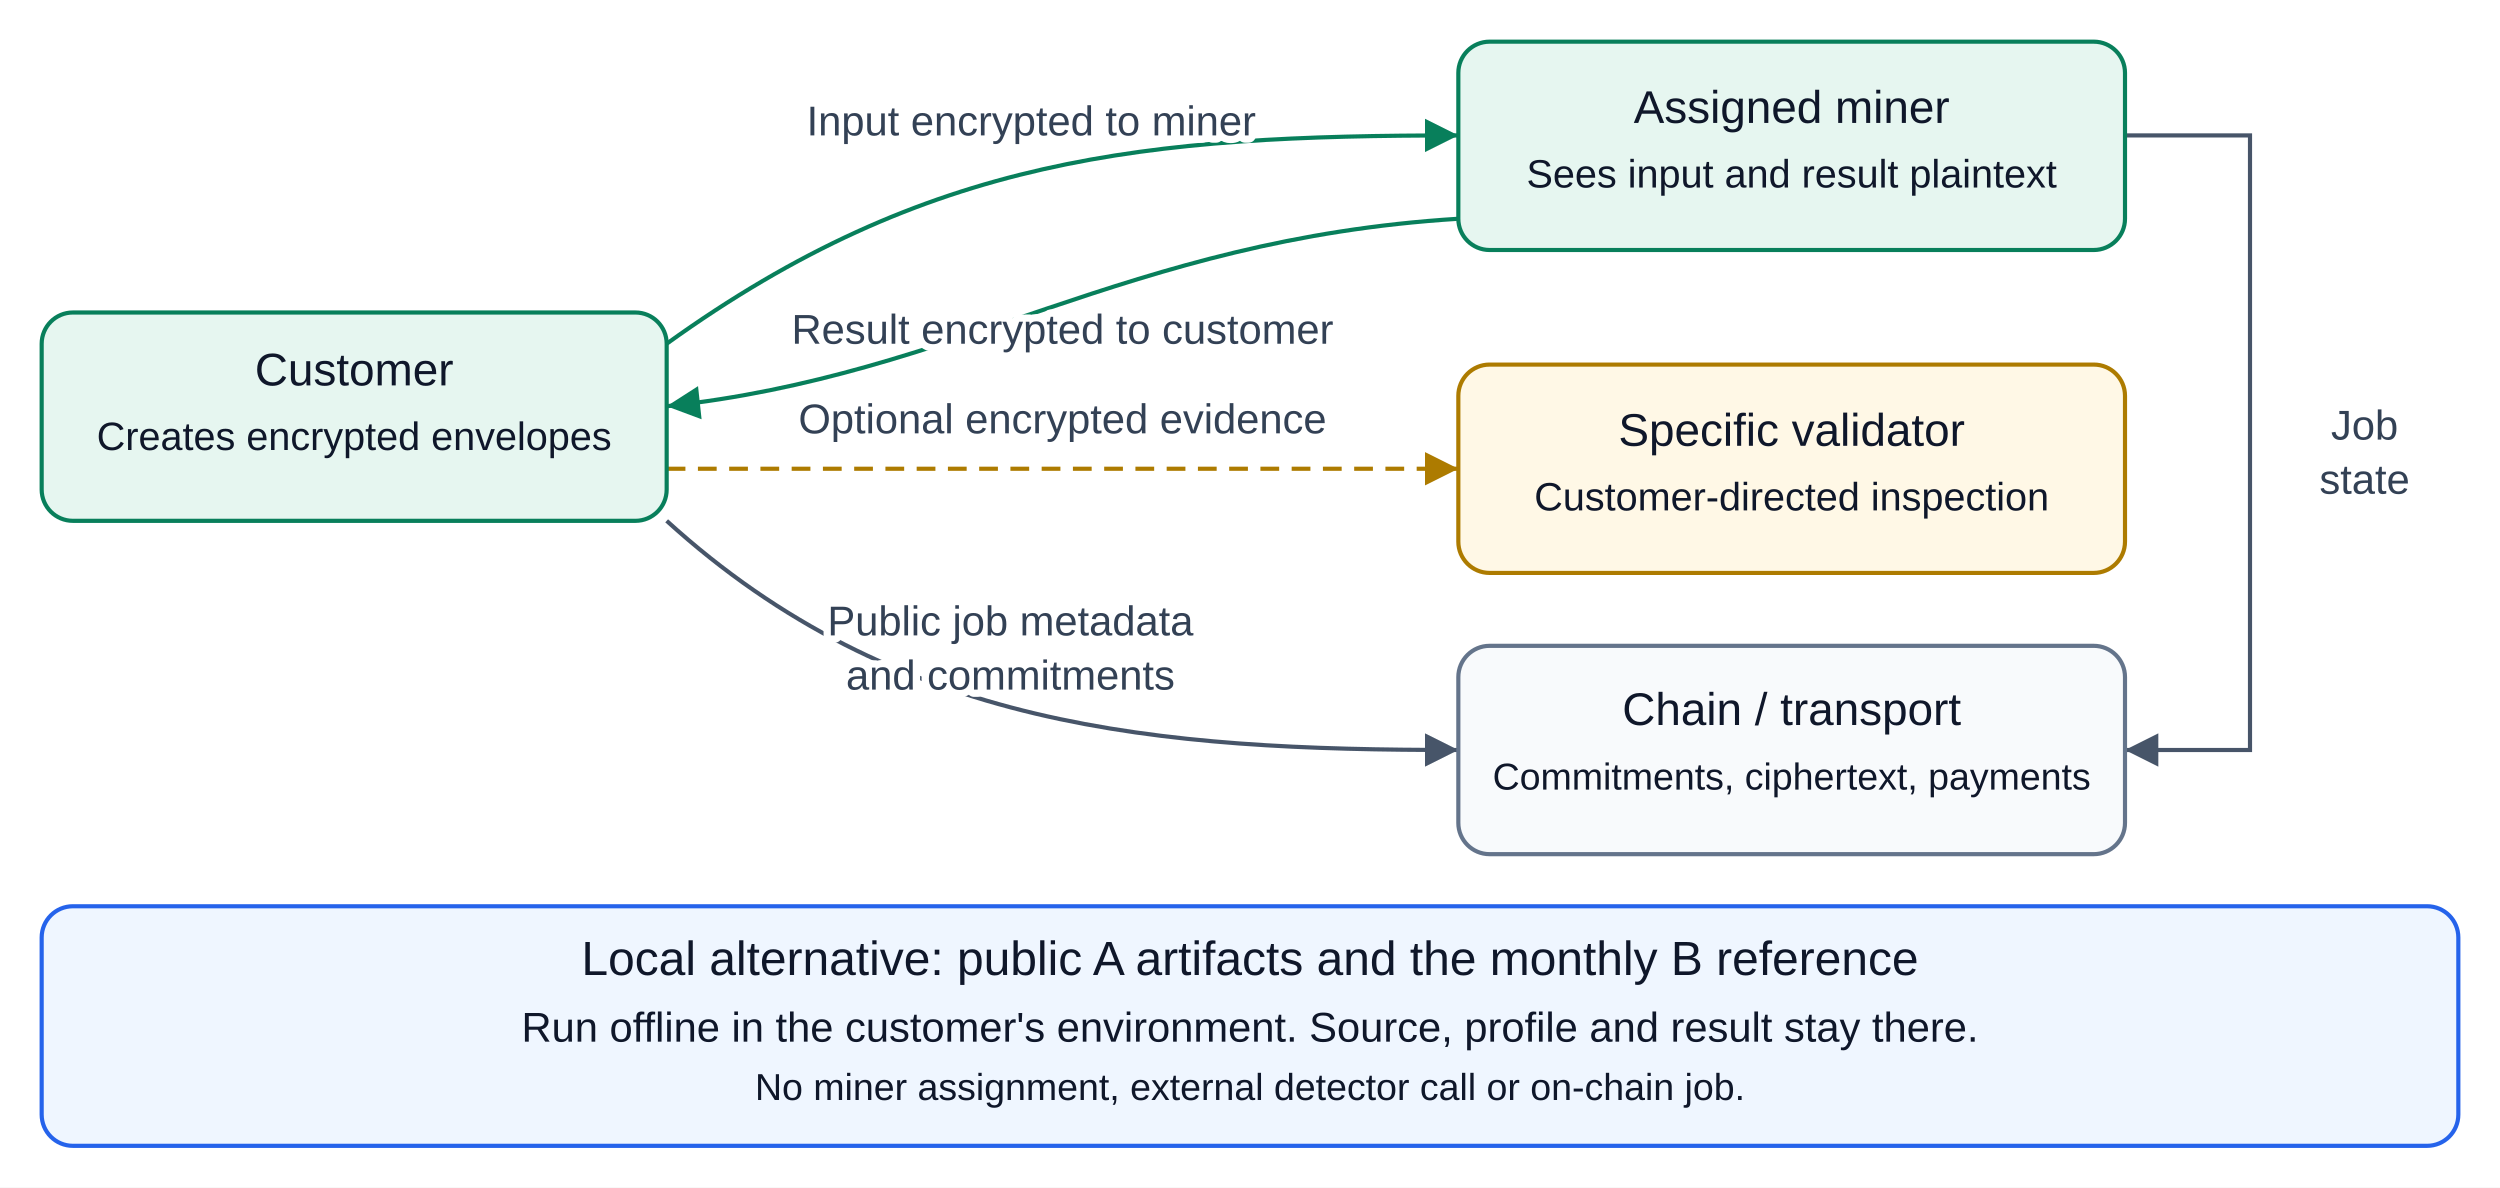
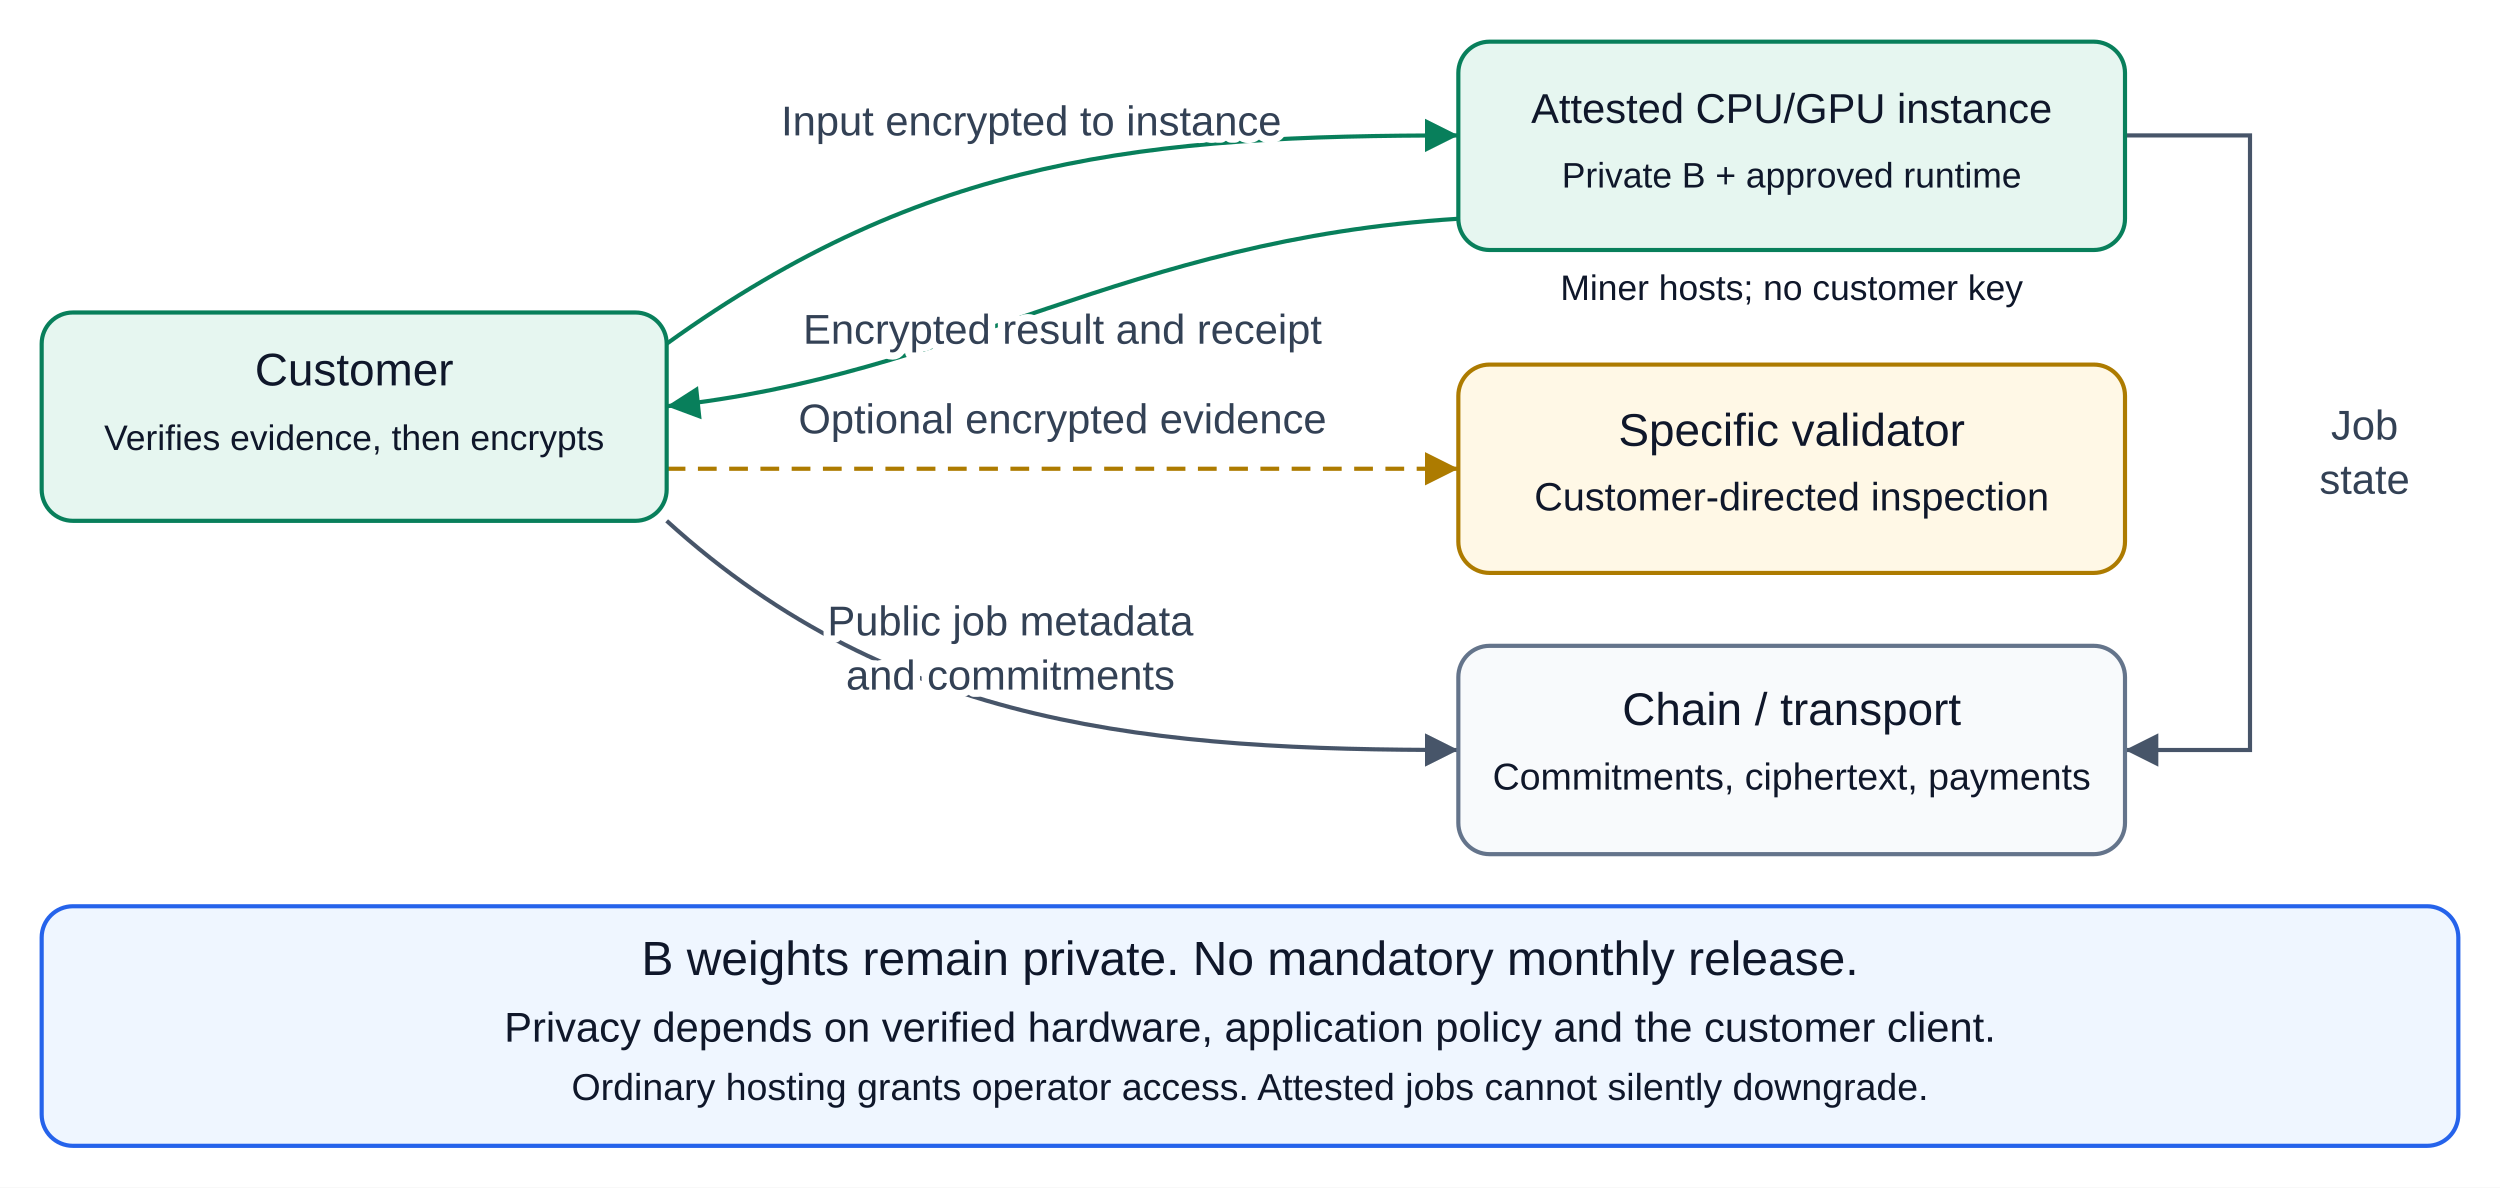
<svg xmlns="http://www.w3.org/2000/svg" width="1200" height="570" viewBox="0 0 1200 570" role="img" aria-labelledby="title desc">
  <defs>
    <marker id="green" markerWidth="9" markerHeight="9" refX="8" refY="4" orient="auto">
      <path d="M0 0 L8 4 L0 8Z" fill="#087f5b" />
    </marker>
    <marker id="amber" markerWidth="9" markerHeight="9" refX="8" refY="4" orient="auto">
      <path d="M0 0 L8 4 L0 8Z" fill="#ad7b00" />
    </marker>
    <marker id="gray" markerWidth="9" markerHeight="9" refX="8" refY="4" orient="auto">
      <path d="M0 0 L8 4 L0 8Z" fill="#475569" />
    </marker>
  </defs>
  <rect width="1200" height="570" fill="white" />
  <g fill="none" stroke-width="2">
    <path d="M320 165 C445 75 550 65 700 65" stroke="#087f5b" marker-end="url(#green)" />
    <path d="M700 105 C540 115 460 180 320 195" stroke="#087f5b" marker-end="url(#green)" />
    <path d="M320 225 L700 225" stroke="#ad7b00" stroke-dasharray="9 6" marker-end="url(#amber)" />
    <path d="M320 250 C430 350 555 360 700 360" stroke="#475569" marker-end="url(#gray)" />
    <path d="M1020 65 H1080 V360 H1020" stroke="#475569" marker-end="url(#gray)" />
  </g>
  <g font-family="Arial, Helvetica, sans-serif" font-size="20" fill="#334155" text-anchor="middle" style="paint-order:stroke;stroke:white;stroke-width:7px;stroke-linejoin:round">
-     <text x="495" y="65">Input encrypted to miner</text>
-     <text x="510" y="165">Result encrypted to customer</text>
+     <text x="495" y="65">Input encrypted to instance</text>
+     <text x="510" y="165">Encrypted result and receipt</text>
    <text x="510" y="208">Optional encrypted evidence</text>
    <text x="485" y="305">Public job metadata</text>
    <text x="485" y="331">and commitments</text>
    <text x="1135" y="211">Job</text>
    <text x="1135" y="237">state</text>
  </g>
  <g stroke-width="2">
    <rect x="20" y="150" width="300" height="100" rx="15" fill="#e6f6f0" stroke="#087f5b" />
    <rect x="700" y="20" width="320" height="100" rx="15" fill="#e6f6f0" stroke="#087f5b" />
    <rect x="700" y="175" width="320" height="100" rx="15" fill="#fff8e6" stroke="#ad7b00" />
    <rect x="700" y="310" width="320" height="100" rx="15" fill="#f8fafc" stroke="#64748b" />
  </g>
  <g font-family="Arial, Helvetica, sans-serif" font-size="22" text-anchor="middle" fill="#0f172a">
    <text x="170" y="185">Customer</text>
-     <text x="170" y="216" font-size="19">Creates encrypted envelopes</text>
-     <text x="860" y="59">Assigned miner</text>
-     <text x="860" y="90" font-size="19">Sees input and result plaintext</text>
+     <text x="170" y="216" font-size="17">Verifies evidence, then encrypts</text>
+     <text x="860" y="59" font-size="20">Attested CPU/GPU instance</text>
+     <text x="860" y="90" font-size="17">Private B + approved runtime</text>
+     <text x="860" y="144" font-size="17">Miner hosts; no customer key</text>
    <text x="860" y="214">Specific validator</text>
    <text x="860" y="245" font-size="19">Customer-directed inspection</text>
    <text x="860" y="348">Chain / transport</text>
    <text x="860" y="379" font-size="18">Commitments, ciphertext, payments</text>
  </g>
  <rect x="20" y="435" width="1160" height="115" rx="15" fill="#eff6ff" stroke="#2563eb" stroke-width="2" />
  <g font-family="Arial, Helvetica, sans-serif" text-anchor="middle" fill="#0f172a">
-     <text x="600" y="468" font-size="23">Local alternative: public A artifacts and the monthly B reference</text>
-     <text x="600" y="500" font-size="20">Run offline in the customer's environment. Source, profile and result stay there.</text>
-     <text x="600" y="528" font-size="18">No miner assignment, external detector call or on-chain job.</text>
+     <text x="600" y="468" font-size="23">B weights remain private. No mandatory monthly release.</text>
+     <text x="600" y="500" font-size="20">Privacy depends on verified hardware, application policy and the customer client.</text>
+     <text x="600" y="528" font-size="18">Ordinary hosting grants operator access. Attested jobs cannot silently downgrade.</text>
  </g>
</svg>
